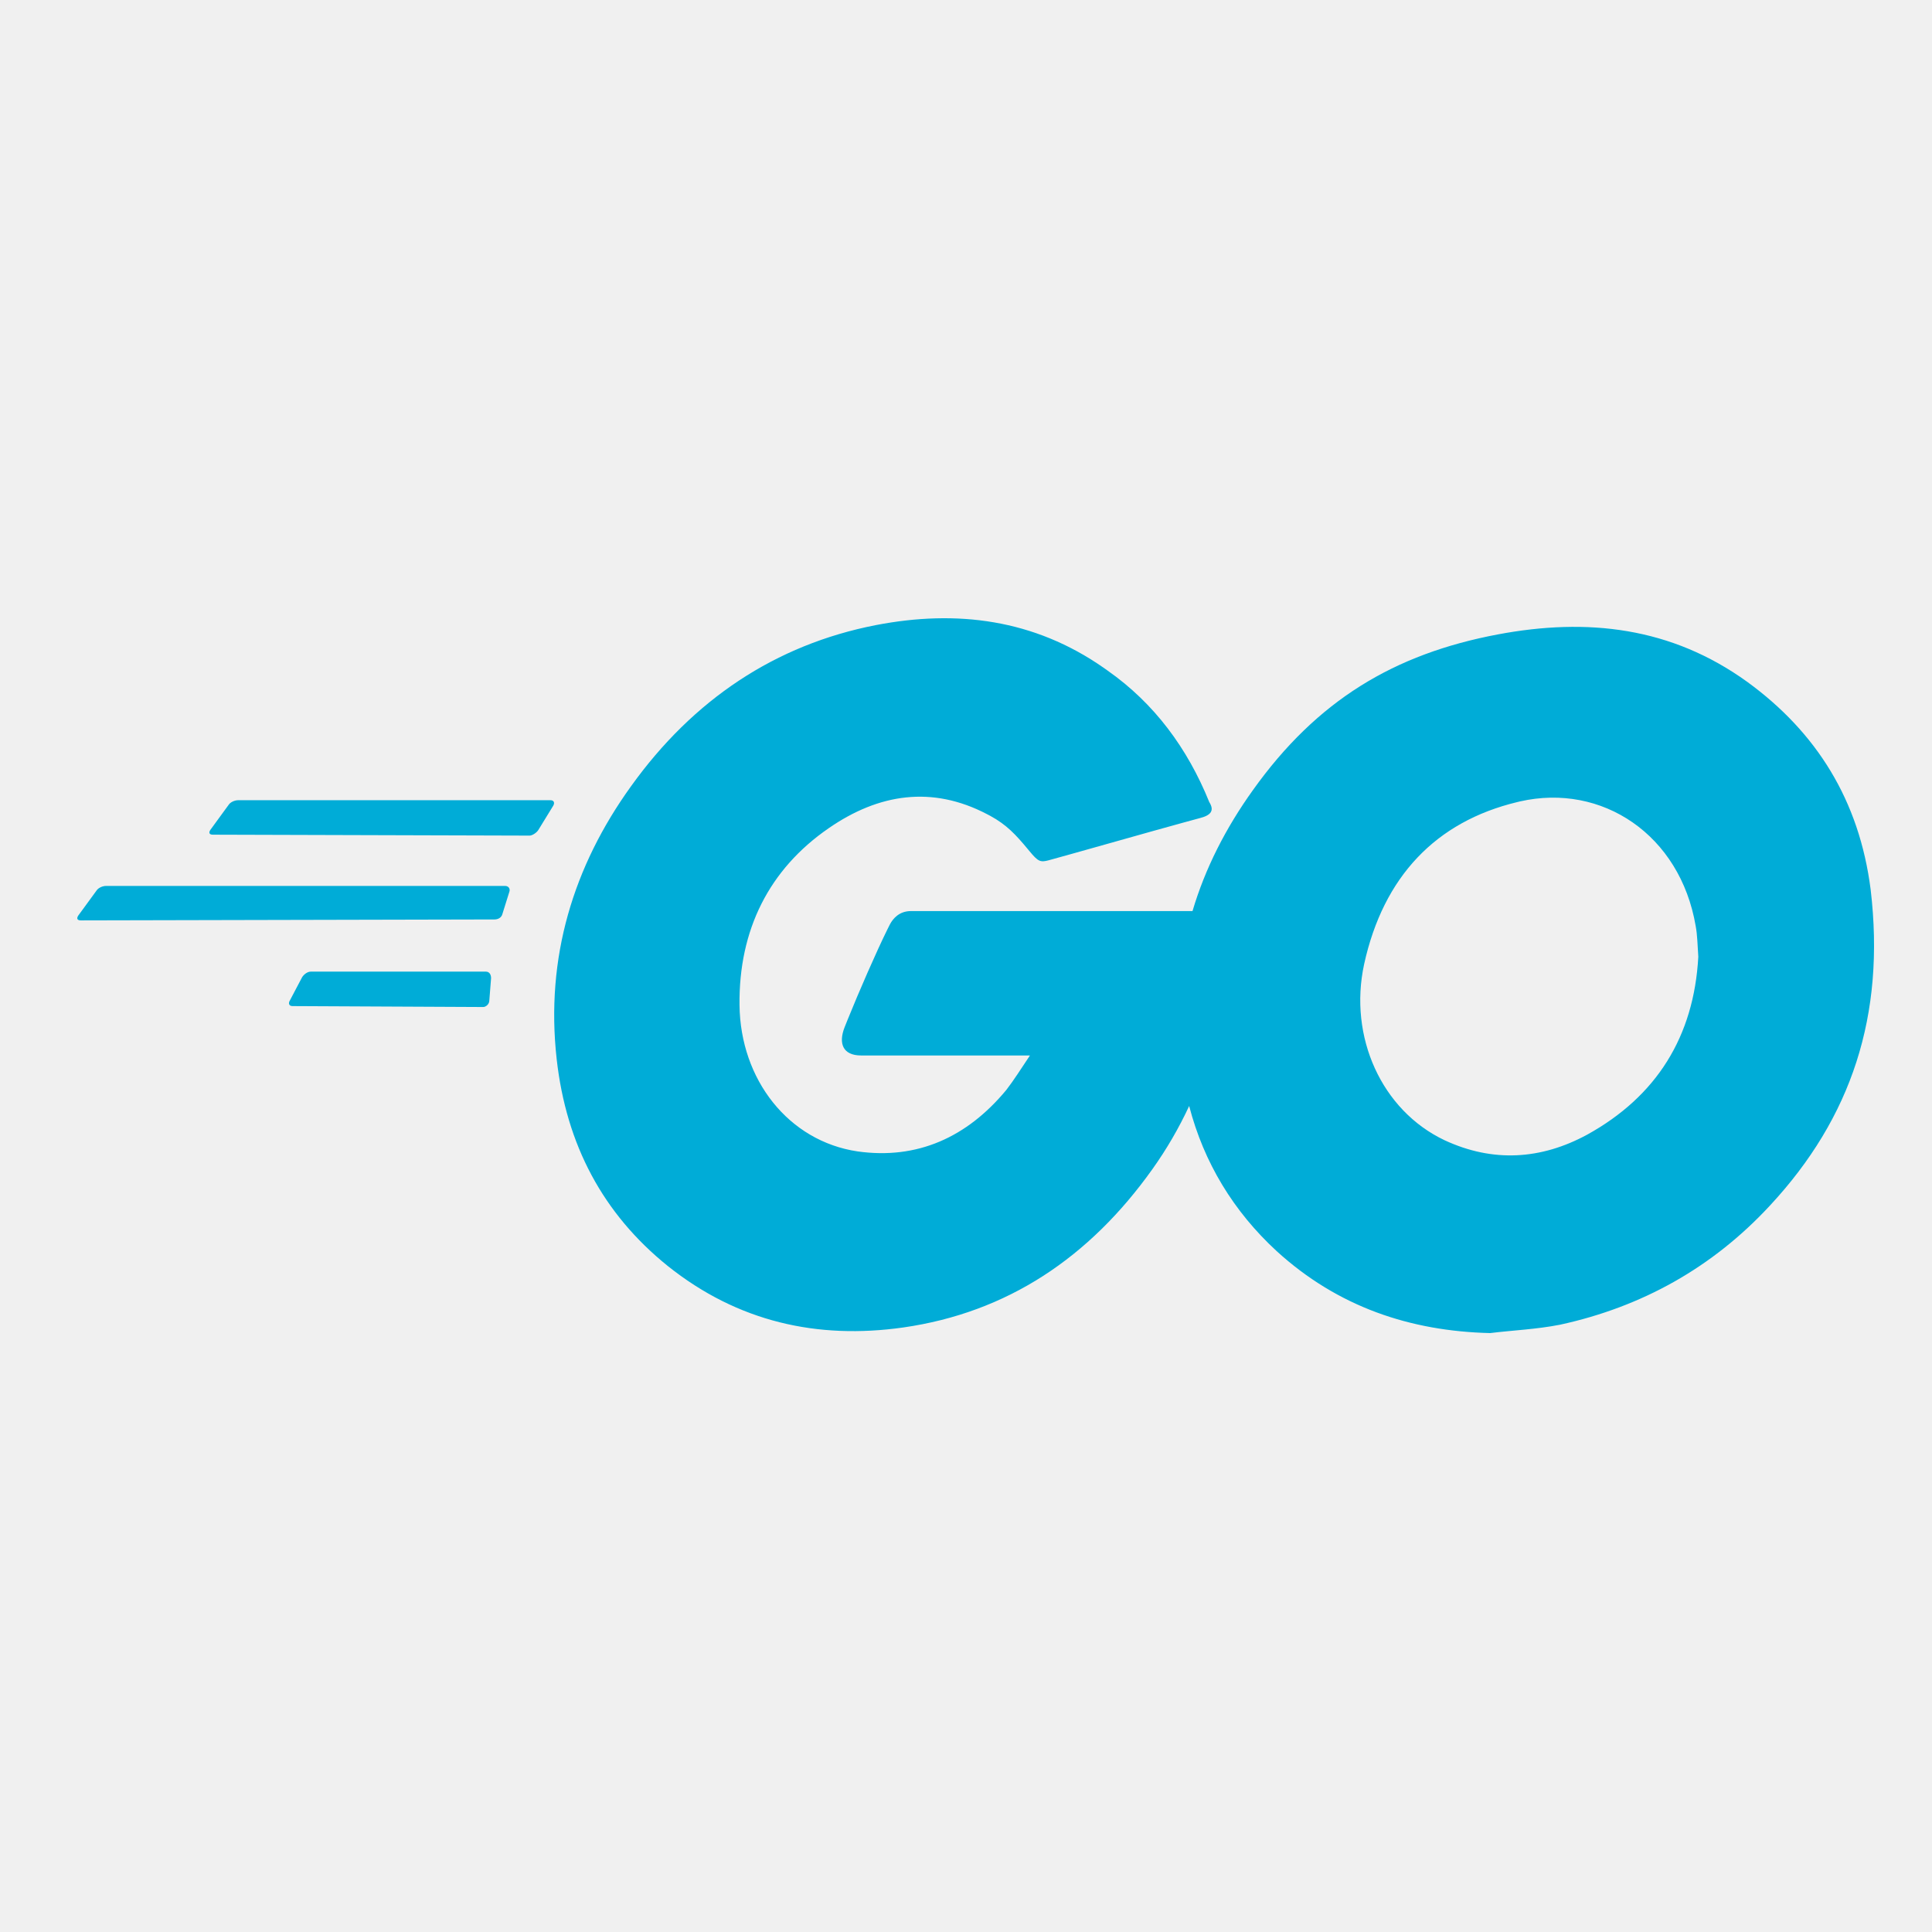
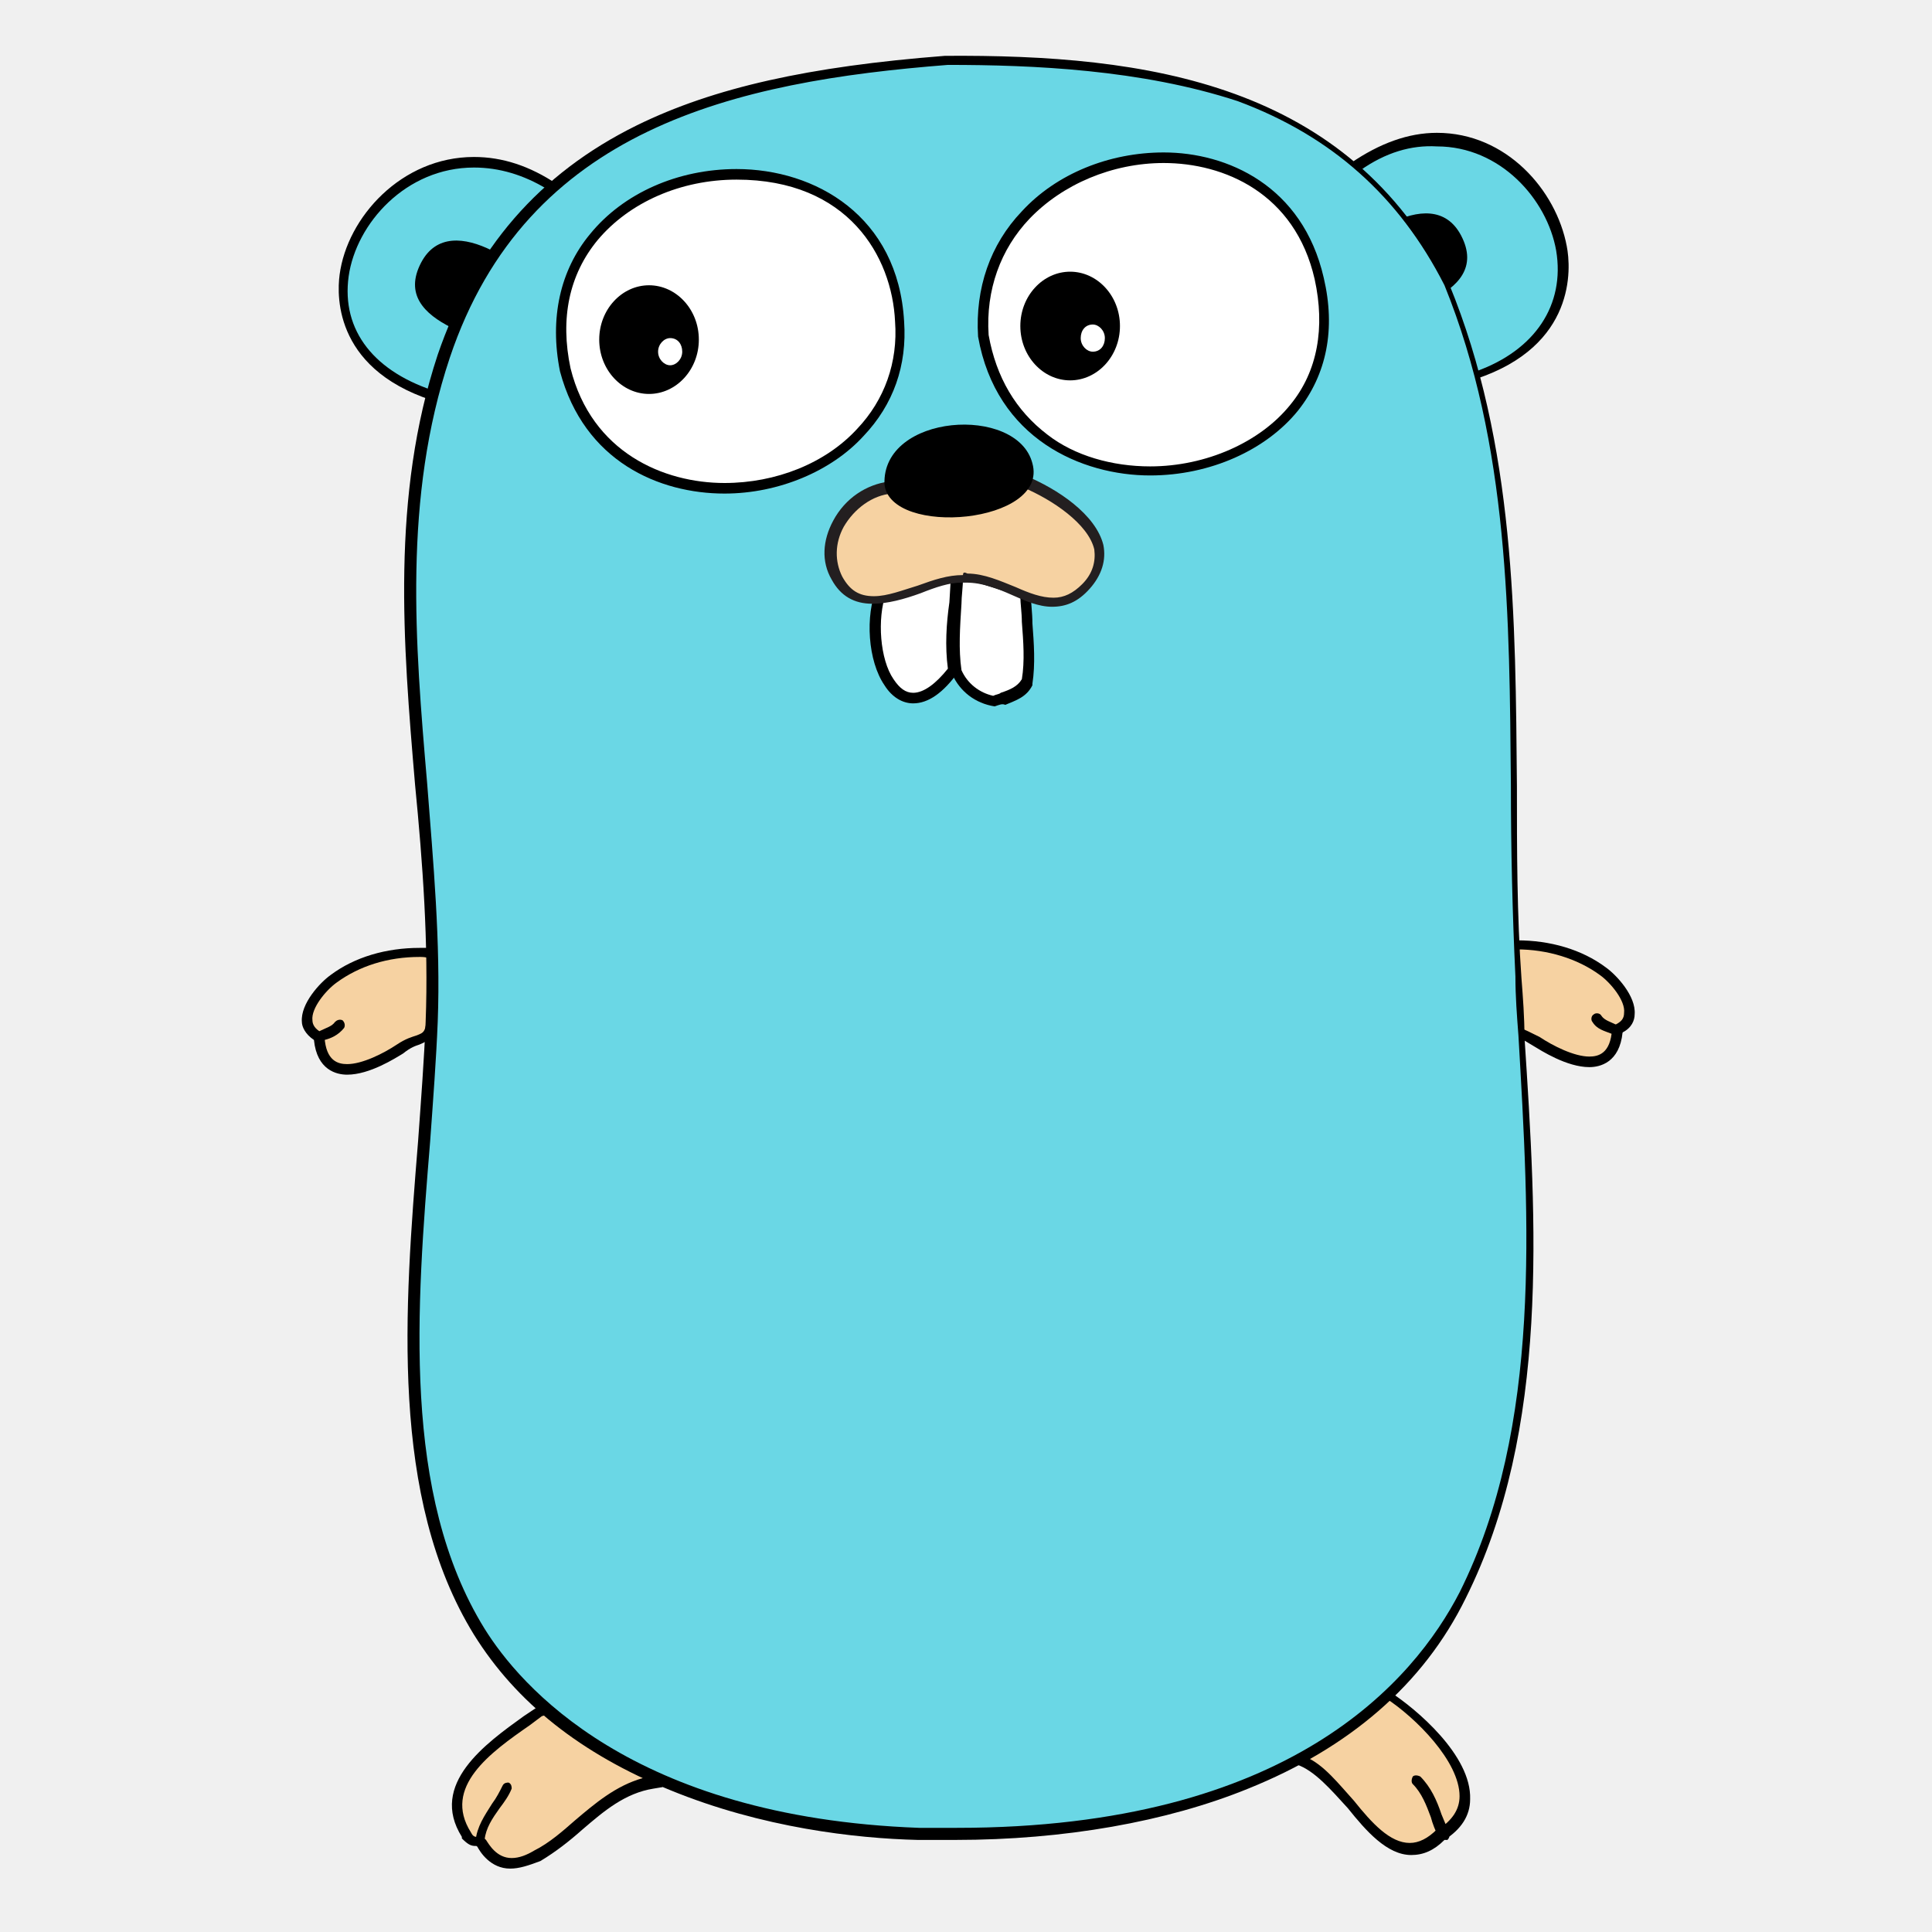
- <svg xmlns="http://www.w3.org/2000/svg" width="100%" height="100%" viewBox="0 0 100 100" fill="none">
-   <path d="M57.136 34.572L57.34 34.717C59.74 36.404 61.46 38.719 62.592 41.516C62.864 41.95 62.683 42.191 62.14 42.335L61.22 42.586C59.141 43.156 57.491 43.636 55.439 44.206L54.269 44.531C53.847 44.642 53.731 44.595 53.283 44.052L53.219 43.975C52.58 43.203 52.101 42.688 51.255 42.228L51.091 42.142C48.239 40.648 45.477 41.082 42.896 42.866C39.816 44.987 38.232 48.121 38.277 52.027C38.322 55.885 40.813 59.067 44.39 59.597C47.469 60.031 50.05 58.874 52.087 56.415C52.495 55.885 52.857 55.306 53.31 54.631H44.571C43.62 54.631 43.394 54.004 43.711 53.184L43.868 52.791C44.45 51.349 45.352 49.277 45.938 48.092L46.066 47.837C46.223 47.548 46.541 47.157 47.152 47.157H61.724C62.378 44.949 63.44 42.863 64.856 40.889C68.162 36.26 72.147 33.849 77.535 32.836C82.154 31.968 86.501 32.45 90.44 35.295C94.017 37.899 96.236 41.419 96.825 46.048C97.594 52.558 95.828 57.861 91.617 62.394C88.629 65.625 84.961 67.65 80.75 68.566C79.527 68.807 78.305 68.855 77.128 69C73.007 68.903 69.249 67.65 66.079 64.757C63.85 62.705 62.314 60.183 61.551 57.246C61.016 58.397 60.379 59.491 59.65 60.513C56.389 65.094 52.133 67.939 46.745 68.711C42.307 69.338 38.187 68.421 34.564 65.528C31.213 62.828 29.312 59.26 28.814 54.824C28.225 49.568 29.674 44.843 32.662 40.696C35.877 36.212 40.134 33.367 45.341 32.354C49.519 31.549 53.522 32.046 57.136 34.572M78.676 41.481L78.531 41.516C74.32 42.528 71.603 45.373 70.607 49.906C69.792 53.666 71.513 57.476 74.773 59.019C77.263 60.176 79.754 60.031 82.153 58.729C85.731 56.753 87.678 53.666 87.904 49.52C87.859 48.893 87.859 48.411 87.768 47.928C86.962 43.209 82.925 40.516 78.676 41.481ZM25.146 50.291C25.327 50.291 25.418 50.436 25.418 50.629L25.327 51.786C25.327 51.979 25.146 52.123 25.01 52.123L15.139 52.075C14.958 52.075 14.913 51.931 15.003 51.786L15.637 50.581C15.728 50.436 15.909 50.291 16.09 50.291H25.146ZM26.142 45.855C26.323 45.855 26.414 46 26.368 46.145L26.006 47.302C25.961 47.495 25.78 47.591 25.599 47.591L4.181 47.639C4 47.639 3.955 47.543 4.045 47.398L4.996 46.096C5.087 45.952 5.313 45.855 5.494 45.855H26.142ZM28.497 41.419C28.678 41.419 28.723 41.564 28.632 41.709L27.863 42.962C27.772 43.107 27.546 43.251 27.41 43.251L11.019 43.203C10.837 43.203 10.792 43.107 10.883 42.962L11.833 41.66C11.924 41.516 12.15 41.419 12.332 41.419H28.497Z" fill="#00ACD7" />
+ <svg xmlns="http://www.w3.org/2000/svg" width="100%" height="100%" viewBox="0 0 128 128" fill="none">
+   <mask id="mask0_60_3" style="mask-type:luminance" maskUnits="userSpaceOnUse" x="18" y="1" width="92" height="126">
+     <path d="M18.8 1H109.3V127H18.8V1Z" fill="white" />
+   </mask>
+   <g mask="url(#mask0_60_3)">
+     <path fill-rule="evenodd" clip-rule="evenodd" d="M21.1 68.7C21.3 72.2 24.8 70.6 26.4 69.5C27.9 68.4 28.4 69.3 28.5 67.2C28.6 65.8 28.7 64.5 28.7 63.1C26.4 62.9 23.9 63.4 22 64.8C21.1 65.5 19.2 67.8 21.1 68.7Z" fill="#F6D2A2" />
+   </g>
+   <mask id="mask1_60_3" style="mask-type:luminance" maskUnits="userSpaceOnUse" x="18" y="1" width="92" height="126">
+     <path d="M18.8 1H109.3V127H18.8V1Z" fill="white" />
+   </mask>
+   <g mask="url(#mask1_60_3)">
+     <path d="M23 71.2C22.3 71.2 21 70.9 20.8 68.9C20.2 68.5 20 68 20 67.7C19.9 66.5 21.2 65.1 21.9 64.6C23.5 63.4 25.6 62.8 27.8 62.8H29.1V63.1C29.2 64.2 29.1 65.3 29 66.3C29 66.6 29 66.9 28.9 67.2C28.8 68.7 28.5 68.9 27.8 69.2C27.5 69.3 27.2 69.4 26.7 69.8C26.2 70.1 24.5 71.2 23 71.2ZM27.8 63.4C25.7 63.4 23.8 64 22.3 65.1C21.6 65.6 20.6 66.8 20.7 67.6C20.7 67.9 20.9 68.2 21.3 68.4L21.5 68.5V68.7C21.6 70.3 22.4 70.5 23 70.5C24 70.5 25.4 69.8 26.3 69.2C26.9 68.8 27.3 68.7 27.6 68.6C28.1 68.4 28.2 68.4 28.3 67.2C28.3 66.9 28.3 66.6 28.4 66.3C28.5 65.4 28.5 64.4 28.5 63.5C28.2 63.4 28 63.4 27.8 63.4Z" fill="black" />
+   </g>
+   <mask id="mask2_60_3" style="mask-type:luminance" maskUnits="userSpaceOnUse" x="18" y="1" width="92" height="126">
+     <path d="M18.8 1H109.3V127H18.8V1Z" fill="white" />
+   </mask>
+   <g mask="url(#mask2_60_3)">
+     <path fill-rule="evenodd" clip-rule="evenodd" d="M21.1 68.7C21.6 68.5 22.2 68.4 22.5 67.9Z" fill="#C6B198" />
+   </g>
+   <mask id="mask3_60_3" style="mask-type:luminance" maskUnits="userSpaceOnUse" x="18" y="1" width="92" height="126">
+     <path d="M18.8 1H109.3V127H18.8V1Z" fill="white" />
+   </mask>
+   <g mask="url(#mask3_60_3)">
+     <path d="M21.1 69C21 69 20.8 68.9 20.8 68.8C20.7 68.6 20.8 68.4 21 68.4C21.1 68.4 21.2 68.3 21.2 68.3C21.6 68.1 22 68 22.2 67.7C22.3 67.6 22.5 67.5 22.7 67.6C22.8 67.7 22.9 67.9 22.8 68.1C22.4 68.6 21.9 68.8 21.5 68.9L21.3 69H21.1Z" fill="black" />
+   </g>
+   <mask id="mask4_60_3" style="mask-type:luminance" maskUnits="userSpaceOnUse" x="18" y="1" width="92" height="126">
+     <path d="M18.8 1H109.3V127H18.8V1Z" fill="white" />
+   </mask>
+   <g mask="url(#mask4_60_3)">
+     <path fill-rule="evenodd" clip-rule="evenodd" d="M29.3 26.4C15.7 22.6 25.8 5.3 36.7 12.4L29.3 26.4Z" fill="#6AD7E5" />
+   </g>
+   <mask id="mask5_60_3" style="mask-type:luminance" maskUnits="userSpaceOnUse" x="18" y="1" width="92" height="126">
+     <path d="M18.8 1H109.3V127H18.8V1Z" fill="white" />
+   </mask>
+   <g mask="url(#mask5_60_3)">
+     <path d="M29.5 26.8L29.2 26.7C22.2 24.7 22.3 19.7 22.5 18.2C23 14.4 26.6 10.4 31.4 10.4C33.3 10.4 35.1 11 36.9 12.2L37.2 12.4L29.5 26.8ZM31.4 11.1C26.9 11.1 23.6 14.8 23.1 18.3C22.6 21.9 24.8 24.7 29.1 26L36.2 12.5C34.7 11.6 33.1 11.1 31.4 11.1Z" fill="black" />
+   </g>
+   <mask id="mask6_60_3" style="mask-type:luminance" maskUnits="userSpaceOnUse" x="18" y="1" width="92" height="126">
+     <path d="M18.8 1H109.3V127H18.8V1Z" fill="white" />
+   </mask>
+   <g mask="url(#mask6_60_3)">
+     <path fill-rule="evenodd" clip-rule="evenodd" d="M89.6 11.1C100.3 3.6 110.1 20.6 97.6 24.9L89.6 11.1Z" fill="#6AD7E5" />
+   </g>
+   <mask id="mask7_60_3" style="mask-type:luminance" maskUnits="userSpaceOnUse" x="18" y="1" width="92" height="126">
+     <path d="M18.8 1H109.3V127H18.8V1Z" fill="white" />
+   </mask>
+   <g mask="url(#mask7_60_3)">
+     <path d="M97.5 25.3L89.2 11L89.5 10.8C91.4 9.5 93.3 8.8 95.2 8.8C99.8 8.8 103.1 12.6 103.8 16.3C104.1 17.8 104.4 22.9 97.8 25.1L97.5 25.3ZM90.1 11.3L97.8 24.6C101.7 23.2 103.7 20.2 103.1 16.6C102.5 13.2 99.4 9.7 95.2 9.7C93.5 9.6 91.8 10.1 90.1 11.3Z" fill="black" />
+   </g>
+   <mask id="mask8_60_3" style="mask-type:luminance" maskUnits="userSpaceOnUse" x="18" y="1" width="92" height="126">
+     <path d="M18.8 1H109.3V127H18.8V1Z" fill="white" />
+   </mask>
+   <g mask="url(#mask8_60_3)">
+     <path fill-rule="evenodd" clip-rule="evenodd" d="M92 112.3C94.7 114 99.7 119.1 95.6 121.6C91.7 125.2 89.5 117.6 86 116.6C87.5 114.6 89.4 112.7 92 112.3Z" fill="#F6D2A2" />
+   </g>
+   <mask id="mask9_60_3" style="mask-type:luminance" maskUnits="userSpaceOnUse" x="18" y="1" width="92" height="126">
+     <path d="M18.8 1H109.3V127H18.8V1Z" fill="white" />
+   </mask>
+   <g mask="url(#mask9_60_3)">
+     <path d="M93.5 122.9C91.9 122.9 90.5 121.3 89.3 119.8C88.2 118.6 87.1 117.3 85.9 116.9L85.4 116.8L85.7 116.4C86.9 114.7 88.9 112.5 91.9 112H92L92.1 112.1C93.8 113.2 97.5 116.3 97.4 119.2C97.4 120.3 96.8 121.2 95.7 121.9C95 122.6 94.3 122.9 93.5 122.9ZM86.5 116.4C87.7 116.9 88.7 118.2 89.7 119.3C90.9 120.8 92.1 122.1 93.4 122.1C94 122.1 94.6 121.8 95.2 121.2H95.3C96.2 120.6 96.7 119.9 96.7 119C96.7 116.7 93.8 113.8 91.8 112.5C90 113 88.2 114.2 86.5 116.4ZM95.6 121.9C95.5 121.9 95.4 121.8 95.3 121.7C95.1 121.3 94.9 120.8 94.8 120.4C94.5 119.6 94.2 118.8 93.6 118.2C93.5 118.1 93.5 117.9 93.6 117.7C93.7 117.6 93.9 117.6 94.1 117.7C94.8 118.4 95.2 119.3 95.5 120.2L96 121.4C96.1 121.6 96 121.8 95.9 121.9H95.6Z" fill="black" />
+   </g>
+   <mask id="mask10_60_3" style="mask-type:luminance" maskUnits="userSpaceOnUse" x="18" y="1" width="92" height="126">
+     <path d="M18.8 1H109.3V127H18.8V1Z" fill="white" />
+   </mask>
+   <g mask="url(#mask10_60_3)">
+     <path fill-rule="evenodd" clip-rule="evenodd" d="M43.2 118.1C40 118.6 38.2 121.5 35.5 123C33 124.5 32 122.5 31.8 122.1C31.4 121.9 31.4 122.3 30.8 121.7C28.5 118 33.2 115.3 35.7 113.5C39.2 112.7 41.4 115.7 43.2 118.1Z" fill="#F6D2A2" />
+   </g>
+   <mask id="mask11_60_3" style="mask-type:luminance" maskUnits="userSpaceOnUse" x="18" y="1" width="92" height="126">
+     <path d="M18.8 1H109.3V127H18.8V1Z" fill="white" />
+   </mask>
+   <g mask="url(#mask11_60_3)">
+     <path d="M33.8 123.8C32.5 123.8 31.8 122.7 31.6 122.3H31.5C31.2 122.3 31 122.2 30.6 121.8V121.7C28.4 118.2 32.2 115.5 34.7 113.7L35.6 113.1H35.8C36.2 113 36.5 113 36.9 113C39.9 113 41.8 115.6 43.4 117.7L43.9 118.4L43.3 118.5C41.4 118.8 40 120 38.6 121.2C37.7 122 36.8 122.7 35.8 123.3C35 123.6 34.4 123.8 33.8 123.8ZM31.6 121.7C31.7 121.7 31.8 121.7 32 121.8H32.1L32.2 121.9C32.4 122.2 32.9 123.1 33.9 123.1C34.4 123.1 34.9 122.9 35.4 122.6C36.4 122.1 37.3 121.3 38.1 120.6C39.4 119.5 40.8 118.3 42.6 117.8C41.1 115.8 39.3 113.6 36.8 113.6C36.5 113.6 36.2 113.6 35.9 113.7L35.1 114.3C32.5 116.1 29.3 118.4 31.2 121.4C31.3 121.6 31.4 121.7 31.6 121.7ZM31.8 122.4C31.6 122.4 31.4 122.2 31.5 122C31.6 121 32.1 120.3 32.6 119.5C32.9 119.1 33.1 118.7 33.3 118.3C33.4 118.1 33.6 118.1 33.7 118.1C33.9 118.2 33.9 118.4 33.9 118.5C33.7 119 33.4 119.4 33.1 119.8C32.6 120.5 32.2 121.1 32.1 121.9C32.1 122.3 32 122.4 31.8 122.4Z" fill="black" />
+   </g>
+   <mask id="mask12_60_3" style="mask-type:luminance" maskUnits="userSpaceOnUse" x="18" y="1" width="92" height="126">
+     <path d="M18.8 1H109.3V127H18.8V1Z" fill="white" />
+   </mask>
+   <g mask="url(#mask12_60_3)">
+     <path fill-rule="evenodd" clip-rule="evenodd" d="M29.9 21.7C28.1 20.8 26.8 19.5 27.9 17.4C28.9 15.5 30.8 15.7 32.6 16.6L29.9 21.7ZM94.8 19.9C96.6 19 97.9 17.7 96.8 15.6C95.8 13.7 93.9 13.9 92.1 14.8L94.8 19.9Z" fill="black" />
+   </g>
+   <mask id="mask13_60_3" style="mask-type:luminance" maskUnits="userSpaceOnUse" x="18" y="1" width="92" height="126">
+     <path d="M18.8 1H109.3V127H18.8V1Z" fill="white" />
+   </mask>
+   <g mask="url(#mask13_60_3)">
+     <path fill-rule="evenodd" clip-rule="evenodd" d="M107.1 68.2C106.9 71.7 103.4 70.1 101.8 69C100.3 67.9 99.8 68.8 99.7 66.7C99.6 65.3 99.5 64 99.5 62.6C101.8 62.4 104.3 62.9 106.2 64.3C107.2 65.1 109 67.3 107.1 68.2Z" fill="#F6D2A2" />
+   </g>
+   <mask id="mask14_60_3" style="mask-type:luminance" maskUnits="userSpaceOnUse" x="18" y="1" width="92" height="126">
+     <path d="M18.8 1H109.3V127H18.8V1Z" fill="white" />
+   </mask>
+   <g mask="url(#mask14_60_3)">
+     <path d="M105.3 70.7C103.8 70.7 102.1 69.6 101.6 69.3C101.1 69 100.8 68.8 100.5 68.7C99.7 68.4 99.5 68.2 99.4 66.7C99.4 66.4 99.4 66.1 99.3 65.8C99.2 64.8 99.1 63.7 99.2 62.6V62.3H100.5C102.7 62.3 104.8 62.9 106.4 64.1C107.1 64.6 108.4 66 108.3 67.2C108.3 67.6 108.1 68.1 107.5 68.4C107.3 70.4 106 70.7 105.3 70.7ZM99.8 63C99.8 63.9 99.8 64.9 99.9 65.8C99.9 66.1 99.9 66.4 100 66.7C100.1 67.9 100.2 67.9 100.7 68.1C101 68.2 101.4 68.4 102 68.7C102.9 69.3 104.3 70 105.3 70C105.9 70 106.7 69.8 106.8 68.2V68L107 67.9C107.4 67.7 107.6 67.5 107.6 67.1C107.7 66.3 106.7 65.1 106 64.6C104.5 63.5 102.5 62.9 100.5 62.9C100.3 63 100.1 63 99.8 63Z" fill="black" />
+   </g>
+   <mask id="mask15_60_3" style="mask-type:luminance" maskUnits="userSpaceOnUse" x="18" y="1" width="92" height="126">
+     <path d="M18.8 1H109.3V127H18.8V1Z" fill="white" />
+   </mask>
+   <g mask="url(#mask15_60_3)">
+     <path fill-rule="evenodd" clip-rule="evenodd" d="M107.1 68.2C106.6 68 106 67.9 105.7 67.4Z" fill="#C6B198" />
+   </g>
+   <mask id="mask16_60_3" style="mask-type:luminance" maskUnits="userSpaceOnUse" x="18" y="1" width="92" height="126">
+     <path d="M18.8 1H109.3V127H18.8V1Z" fill="white" />
+   </mask>
+   <g mask="url(#mask16_60_3)">
+     <path d="M107.1 68.6H107L106.8 68.5C106.3 68.3 105.8 68.2 105.5 67.7C105.4 67.6 105.4 67.3 105.6 67.2C105.7 67.1 106 67.1 106.1 67.3C106.3 67.6 106.7 67.7 107.1 67.9C107.2 67.9 107.3 68 107.3 68C107.5 68.1 107.6 68.3 107.5 68.4C107.4 68.5 107.2 68.6 107.1 68.6Z" fill="black" />
+   </g>
+   <mask id="mask17_60_3" style="mask-type:luminance" maskUnits="userSpaceOnUse" x="18" y="1" width="92" height="126">
+     <path d="M18.8 1H109.3V127H18.8V1Z" fill="white" />
+   </mask>
+   <g mask="url(#mask17_60_3)">
+     <path fill-rule="evenodd" clip-rule="evenodd" d="M62.8 4C76.4 4 89.1 5.9 95.8 19C101.8 33.6 99.6 49.4 100.6 64.9C101.4 78.2 103.1 93.5 97 105.8C90.5 118.7 74.3 122 61 121.5C50.5 121.1 37.9 117.7 31.9 108.1C25 96.9 28.2 80.2 28.7 67.7C29.3 52.9 24.7 38 29.6 23.6C34.5 8.5 48.1 5.1 62.8 4Z" fill="#6AD7E5" />
+   </g>
+   <mask id="mask18_60_3" style="mask-type:luminance" maskUnits="userSpaceOnUse" x="18" y="1" width="92" height="126">
+     <path d="M18.8 1H109.3V127H18.8V1Z" fill="white" />
+   </mask>
+   <g mask="url(#mask18_60_3)">
+     <path d="M63.3 121.9H60.8C56.7 121.8 50.5 121.1 44.4 118.6C38.5 116.2 34.2 112.8 31.4 108.3C25.8 99.2 26.8 86.7 27.7 75.6C27.9 72.8 28.1 70.2 28.2 67.7C28.4 62.5 28 57.1 27.5 52C26.7 42.6 25.9 32.9 29 23.5C31.4 16.5 35.7 11.5 42.2 8.3C47.3 5.8 53.6 4.4 62.6 3.7C76 3.6 89.3 5.5 96 18.8C100.4 29.5 100.4 41 100.5 52.1C100.5 56.3 100.5 60.6 100.8 64.8C100.9 66.1 101 67.4 101 68.7C101.8 80.9 102.7 94.7 97.1 105.9C94.3 111.6 89.4 115.8 82.7 118.5C77.3 120.7 70.5 121.9 63.3 121.9ZM62.8 4.3C48.7 5.4 34.9 8.5 29.8 23.7C26.7 33 27.5 42.6 28.3 51.9C28.7 57.1 29.2 62.4 29 67.7C28.9 70.2 28.7 72.8 28.5 75.6C27.6 86.6 26.6 99 32.1 107.9C34.4 111.6 41.8 120.4 60.9 121.1H63.4C85.5 121.1 93.7 111.3 96.7 105.5C102.2 94.5 101.3 80.7 100.6 68.6C100.5 67.3 100.4 66 100.4 64.7C100.2 60.5 100.1 56.2 100.1 52C100 41 100 29.5 95.7 18.9C92.7 13 88.2 9 82 6.7C75.6 4.6 68.4 4.3 62.8 4.3Z" fill="black" />
+   </g>
+   <mask id="mask19_60_3" style="mask-type:luminance" maskUnits="userSpaceOnUse" x="18" y="1" width="92" height="126">
+     <path d="M18.8 1H109.3V127H18.8V1Z" fill="white" />
+   </mask>
+   <g mask="url(#mask19_60_3)">
+     <path fill-rule="evenodd" clip-rule="evenodd" d="M65.2 22.2C67.6 36.4 90.8 32.6 87.5 18.3C84.5 5.5 64.4 9.1 65.2 22.2Z" fill="white" />
+   </g>
+   <mask id="mask20_60_3" style="mask-type:luminance" maskUnits="userSpaceOnUse" x="18" y="1" width="92" height="126">
+     <path d="M18.8 1H109.3V127H18.8V1Z" fill="white" />
+   </mask>
+   <g mask="url(#mask20_60_3)">
+     <path d="M76.2 31.5C71.7 31.5 66 29.1 64.8 22.3C64.6 19.1 65.6 16.2 67.7 14C70 11.5 73.5 10.1 77.1 10.1C81.3 10.1 86.3 12.3 87.7 18.4C88.5 21.8 87.9 24.8 86 27.2C83.9 29.8 80.2 31.5 76.2 31.5ZM65.5 22.2C66 25 67.3 27.2 69.4 28.8C71.2 30.2 73.7 30.9 76.2 30.9C79.9 30.9 83.5 29.3 85.5 26.8C87.3 24.6 87.8 21.7 87.1 18.5C85.8 12.8 81.1 10.8 77.1 10.8C73.7 10.8 70.4 12.2 68.2 14.5C66.3 16.5 65.3 19.2 65.5 22.2Z" fill="black" />
+   </g>
+   <mask id="mask21_60_3" style="mask-type:luminance" maskUnits="userSpaceOnUse" x="18" y="1" width="92" height="126">
+     <path d="M18.8 1H109.3V127H18.8V1Z" fill="white" />
+   </mask>
+   <g mask="url(#mask21_60_3)">
+     <path fill-rule="evenodd" clip-rule="evenodd" d="M37.5 24.5C40.7 36.8 60.4 33.7 59.7 21.3C58.8 6.5 34.4 9.3 37.5 24.5Z" fill="white" />
+   </g>
+   <mask id="mask22_60_3" style="mask-type:luminance" maskUnits="userSpaceOnUse" x="18" y="1" width="92" height="126">
+     <path d="M18.8 1H109.3V127H18.8V1Z" fill="white" />
+   </mask>
+   <g mask="url(#mask22_60_3)">
+     <path d="M48 32.7C43.7 32.7 38.7 30.6 37.1 24.6C36.4 21.1 37.1 17.9 39.1 15.5C41.3 12.8 44.9 11.2 48.8 11.2C54 11.2 59.5 14.3 59.9 21.3C60.1 24.2 59.2 26.8 57.2 28.9C55.1 31.2 51.6 32.7 48 32.7ZM48.8 11.9C45.1 11.9 41.7 13.4 39.6 15.9C37.7 18.2 37.1 21.1 37.8 24.4C39.2 30 44 32 48 32C51.4 32 54.7 30.7 56.8 28.4C58.6 26.5 59.5 24 59.3 21.3C59.1 17 56.2 11.9 48.8 11.9Z" fill="black" />
+   </g>
+   <mask id="mask23_60_3" style="mask-type:luminance" maskUnits="userSpaceOnUse" x="18" y="1" width="92" height="126">
+     <path d="M18.8 1H109.3V127H18.8V1Z" fill="white" />
+   </mask>
+   <g mask="url(#mask23_60_3)">
+     <path fill-rule="evenodd" clip-rule="evenodd" d="M68 39.2C68 41 68.4 43.1 68.1 45.1C67.6 46 66.7 46.1 65.9 46.4C64.8 46.2 63.9 45.5 63.4 44.5C63.1 42.3 63.5 40.1 63.6 37.9L68 39.2Z" fill="white" />
+   </g>
+   <mask id="mask24_60_3" style="mask-type:luminance" maskUnits="userSpaceOnUse" x="18" y="1" width="92" height="126">
+     <path d="M18.8 1H109.3V127H18.8V1Z" fill="white" />
+   </mask>
+   <g mask="url(#mask24_60_3)">
+     <path d="M65.9 46.8C64.6 46.6 63.6 45.8 63.1 44.7C62.9 43.1 63 41.6 63.1 40.1C63.2 39.4 63.2 38.7 63.2 38V37.6L68.3 39.2V39.4C68.3 40 68.4 40.6 68.4 41.3C68.5 42.6 68.6 44 68.4 45.3V45.4C68 46.2 67.3 46.4 66.6 46.7C66.4 46.6 66.2 46.7 65.9 46.8ZM63.7 44.4C64.1 45.3 64.9 45.9 65.8 46.1C66 46 66.2 46 66.3 45.9C66.9 45.7 67.4 45.5 67.7 45C67.9 43.8 67.8 42.5 67.7 41.2C67.7 40.6 67.6 40 67.6 39.5L63.8 38.3C63.8 38.9 63.7 39.5 63.7 40C63.6 41.6 63.5 43 63.7 44.4Z" fill="black" />
+   </g>
+   <mask id="mask25_60_3" style="mask-type:luminance" maskUnits="userSpaceOnUse" x="18" y="1" width="92" height="126">
+     <path d="M18.8 1H109.3V127H18.8V1Z" fill="white" />
+   </mask>
+   <g mask="url(#mask25_60_3)">
+     <path fill-rule="evenodd" clip-rule="evenodd" d="M46.3 22.5C46.3 24.5 44.8 26.1 43 26.1C41.2 26.1 39.7 24.5 39.7 22.5C39.7 20.5 41.2 18.9 43 18.9C44.8 18.9 46.3 20.5 46.3 22.5Z" fill="black" />
+   </g>
+   <mask id="mask26_60_3" style="mask-type:luminance" maskUnits="userSpaceOnUse" x="18" y="1" width="92" height="126">
+     <path d="M18.8 1H109.3V127H18.8V1Z" fill="white" />
+   </mask>
+   <g mask="url(#mask26_60_3)">
+     <path fill-rule="evenodd" clip-rule="evenodd" d="M45.2 23.3C45.2 23.8 44.8 24.2 44.4 24.2C44 24.2 43.6 23.8 43.6 23.3C43.6 22.8 44 22.4 44.4 22.4C44.9 22.4 45.2 22.8 45.2 23.3Z" fill="white" />
+   </g>
+   <mask id="mask27_60_3" style="mask-type:luminance" maskUnits="userSpaceOnUse" x="18" y="1" width="92" height="126">
+     <path d="M18.8 1H109.3V127H18.8V1Z" fill="white" />
+   </mask>
+   <g mask="url(#mask27_60_3)">
+     <path fill-rule="evenodd" clip-rule="evenodd" d="M74.2 21.6C74.2 23.6 72.7 25.2 70.9 25.2C69.1 25.2 67.6 23.6 67.6 21.6C67.6 19.6 69.1 18 70.9 18C72.7 18 74.2 19.6 74.2 21.6Z" fill="black" />
+   </g>
+   <mask id="mask28_60_3" style="mask-type:luminance" maskUnits="userSpaceOnUse" x="18" y="1" width="92" height="126">
+     <path d="M18.8 1H109.3V127H18.8V1Z" fill="white" />
+   </mask>
+   <g mask="url(#mask28_60_3)">
+     <path fill-rule="evenodd" clip-rule="evenodd" d="M73.2 22.4C73.2 22.9 72.9 23.3 72.4 23.3C72 23.3 71.6 22.9 71.6 22.4C71.6 21.9 71.9 21.5 72.4 21.5C72.8 21.5 73.2 21.9 73.2 22.4ZM58.4 39C56.9 42.5 59.2 49.6 63.2 44.4C62.9 42.2 63.3 40 63.4 37.8L58.4 39Z" fill="white" />
+   </g>
+   <mask id="mask29_60_3" style="mask-type:luminance" maskUnits="userSpaceOnUse" x="18" y="1" width="92" height="126">
+     <path d="M18.8 1H109.3V127H18.8V1Z" fill="white" />
+   </mask>
+   <g mask="url(#mask29_60_3)">
+     <path d="M60.5 46.6C59.8 46.6 59.1 46.2 58.6 45.4C57.5 43.8 57.3 40.8 58.1 38.9L58.2 38.7L63.7 37.3V37.7L63.6 39.9C63.5 41.4 63.4 42.8 63.6 44.3V44.4L63.5 44.5C62.5 45.9 61.5 46.6 60.5 46.6ZM58.7 39.3C58.1 41 58.3 43.7 59.2 45C59.6 45.6 60 45.9 60.5 45.9C61.2 45.9 62 45.3 62.8 44.3C62.6 42.8 62.7 41.3 62.9 39.9L63 38.2L58.7 39.3Z" fill="black" />
+   </g>
+   <mask id="mask30_60_3" style="mask-type:luminance" maskUnits="userSpaceOnUse" x="18" y="1" width="92" height="126">
+     <path d="M18.8 1H109.3V127H18.8V1Z" fill="white" />
+   </mask>
+   <g mask="url(#mask30_60_3)">
+     <path fill-rule="evenodd" clip-rule="evenodd" d="M58.9 32.2C56.2 32.4 54 35.7 55.4 38.2C57.3 41.6 61.4 37.9 64 38.2C67 38.3 69.4 41.4 71.8 38.8C74.5 35.9 70.6 33.1 67.7 31.8L58.9 32.2Z" fill="#F6D2A2" />
+   </g>
+   <mask id="mask31_60_3" style="mask-type:luminance" maskUnits="userSpaceOnUse" x="18" y="1" width="92" height="126">
+     <path d="M18.8 1H109.3V127H18.8V1Z" fill="white" />
+   </mask>
+   <g mask="url(#mask31_60_3)">
+     <path d="M69.7 40.2C68.8 40.2 67.9 39.8 67 39.4C66.1 39 65.1 38.6 64 38.6H63.7C62.9 38.6 62 38.9 61 39.3C59.9 39.7 58.8 40 57.8 40C56.6 40 55.7 39.5 55.1 38.4C54.4 37.2 54.5 35.8 55.2 34.5C56 33 57.4 32.1 58.9 31.9L67.8 31.5H67.9C70.1 32.4 72.6 34.1 73.1 36.1C73.3 37.1 73 38.1 72.2 39C71.4 39.9 70.6 40.2 69.7 40.2ZM64.1 38C65.2 38 66.3 38.5 67.3 38.9C68.2 39.3 69 39.6 69.8 39.6C70.5 39.6 71.1 39.3 71.7 38.7C72.4 38 72.6 37.2 72.5 36.4C72.1 34.7 69.7 33.1 67.8 32.3L59.1 32.7C57.8 32.8 56.6 33.7 55.9 34.9C55.3 36 55.3 37.2 55.8 38.2C56.3 39.1 56.9 39.5 57.9 39.5C58.8 39.5 59.8 39.1 60.8 38.8C61.9 38.4 62.8 38.1 63.8 38.1C63.8 37.9 63.9 37.9 64.1 38Z" fill="#231F20" />
+   </g>
+   <mask id="mask32_60_3" style="mask-type:luminance" maskUnits="userSpaceOnUse" x="18" y="1" width="92" height="126">
+     <path d="M18.8 1H109.3V127H18.8V1Z" fill="white" />
+   </mask>
+   <g mask="url(#mask32_60_3)">
+     <path fill-rule="evenodd" clip-rule="evenodd" d="M58.6 32.1C58.4 27.4 67.4 26.8 68.4 30.7C69.5 34.7 59 35.6 58.6 32.1Z" fill="black" />
+   </g>
</svg>
